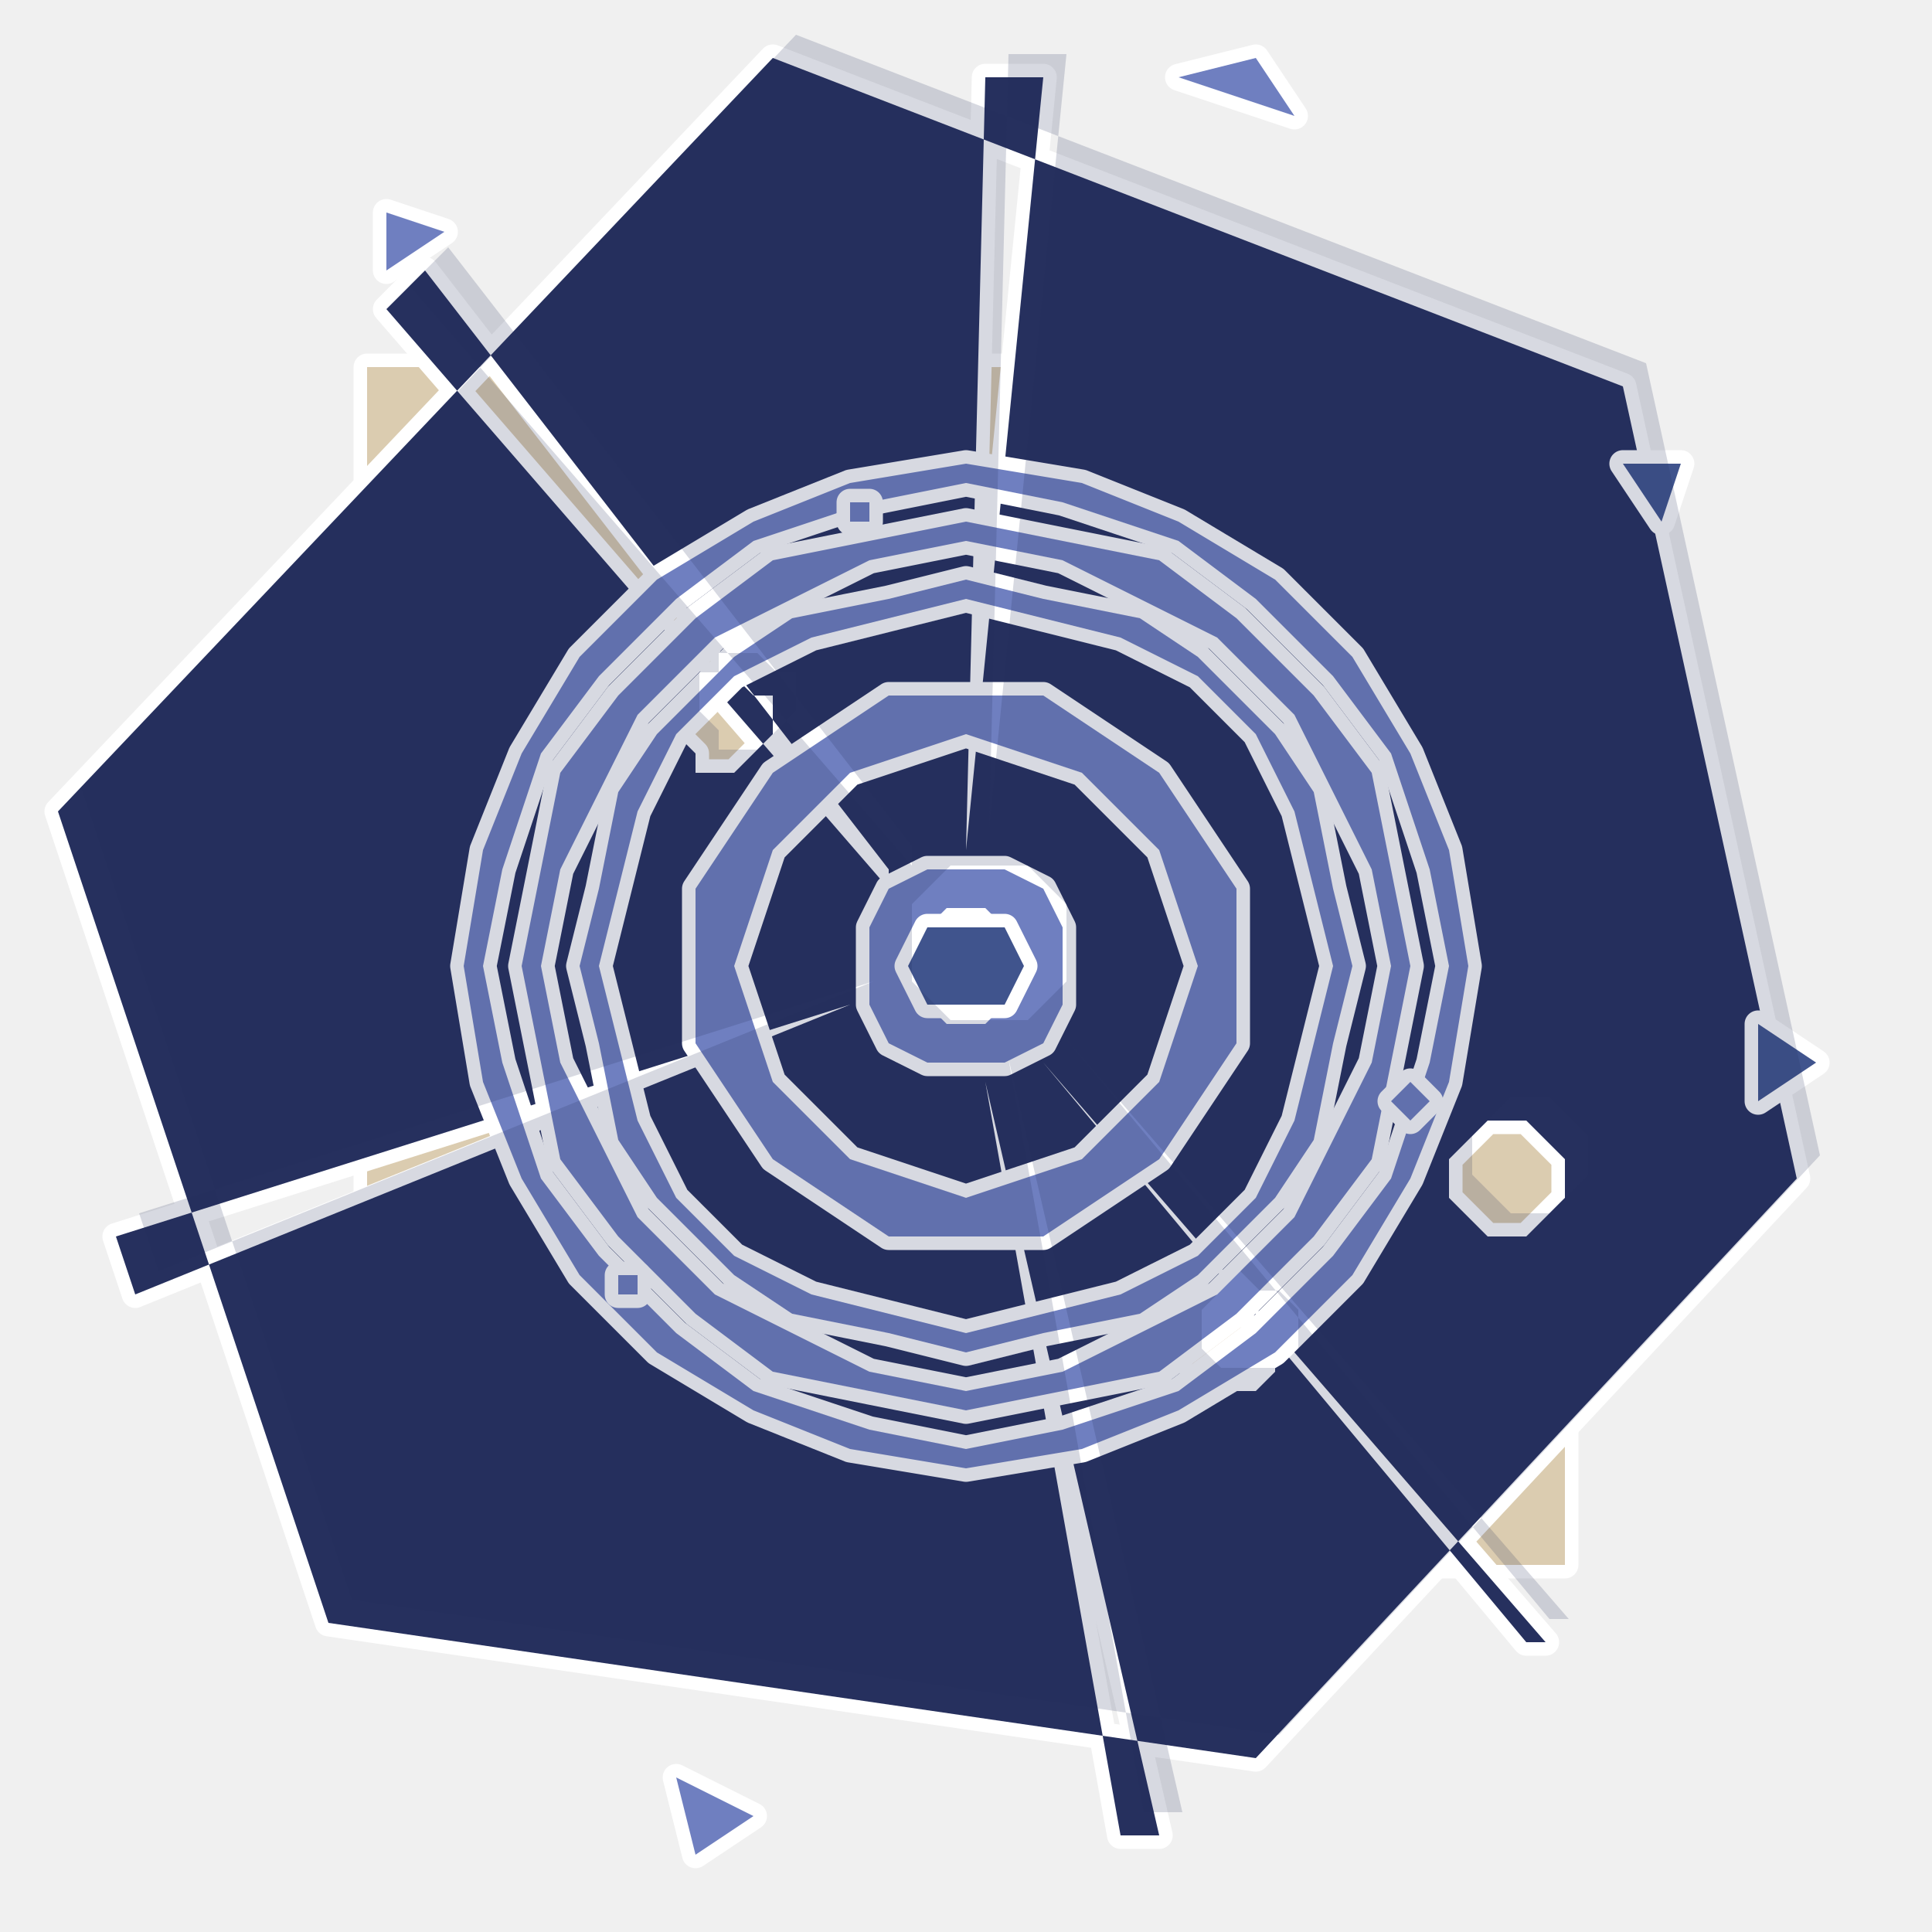
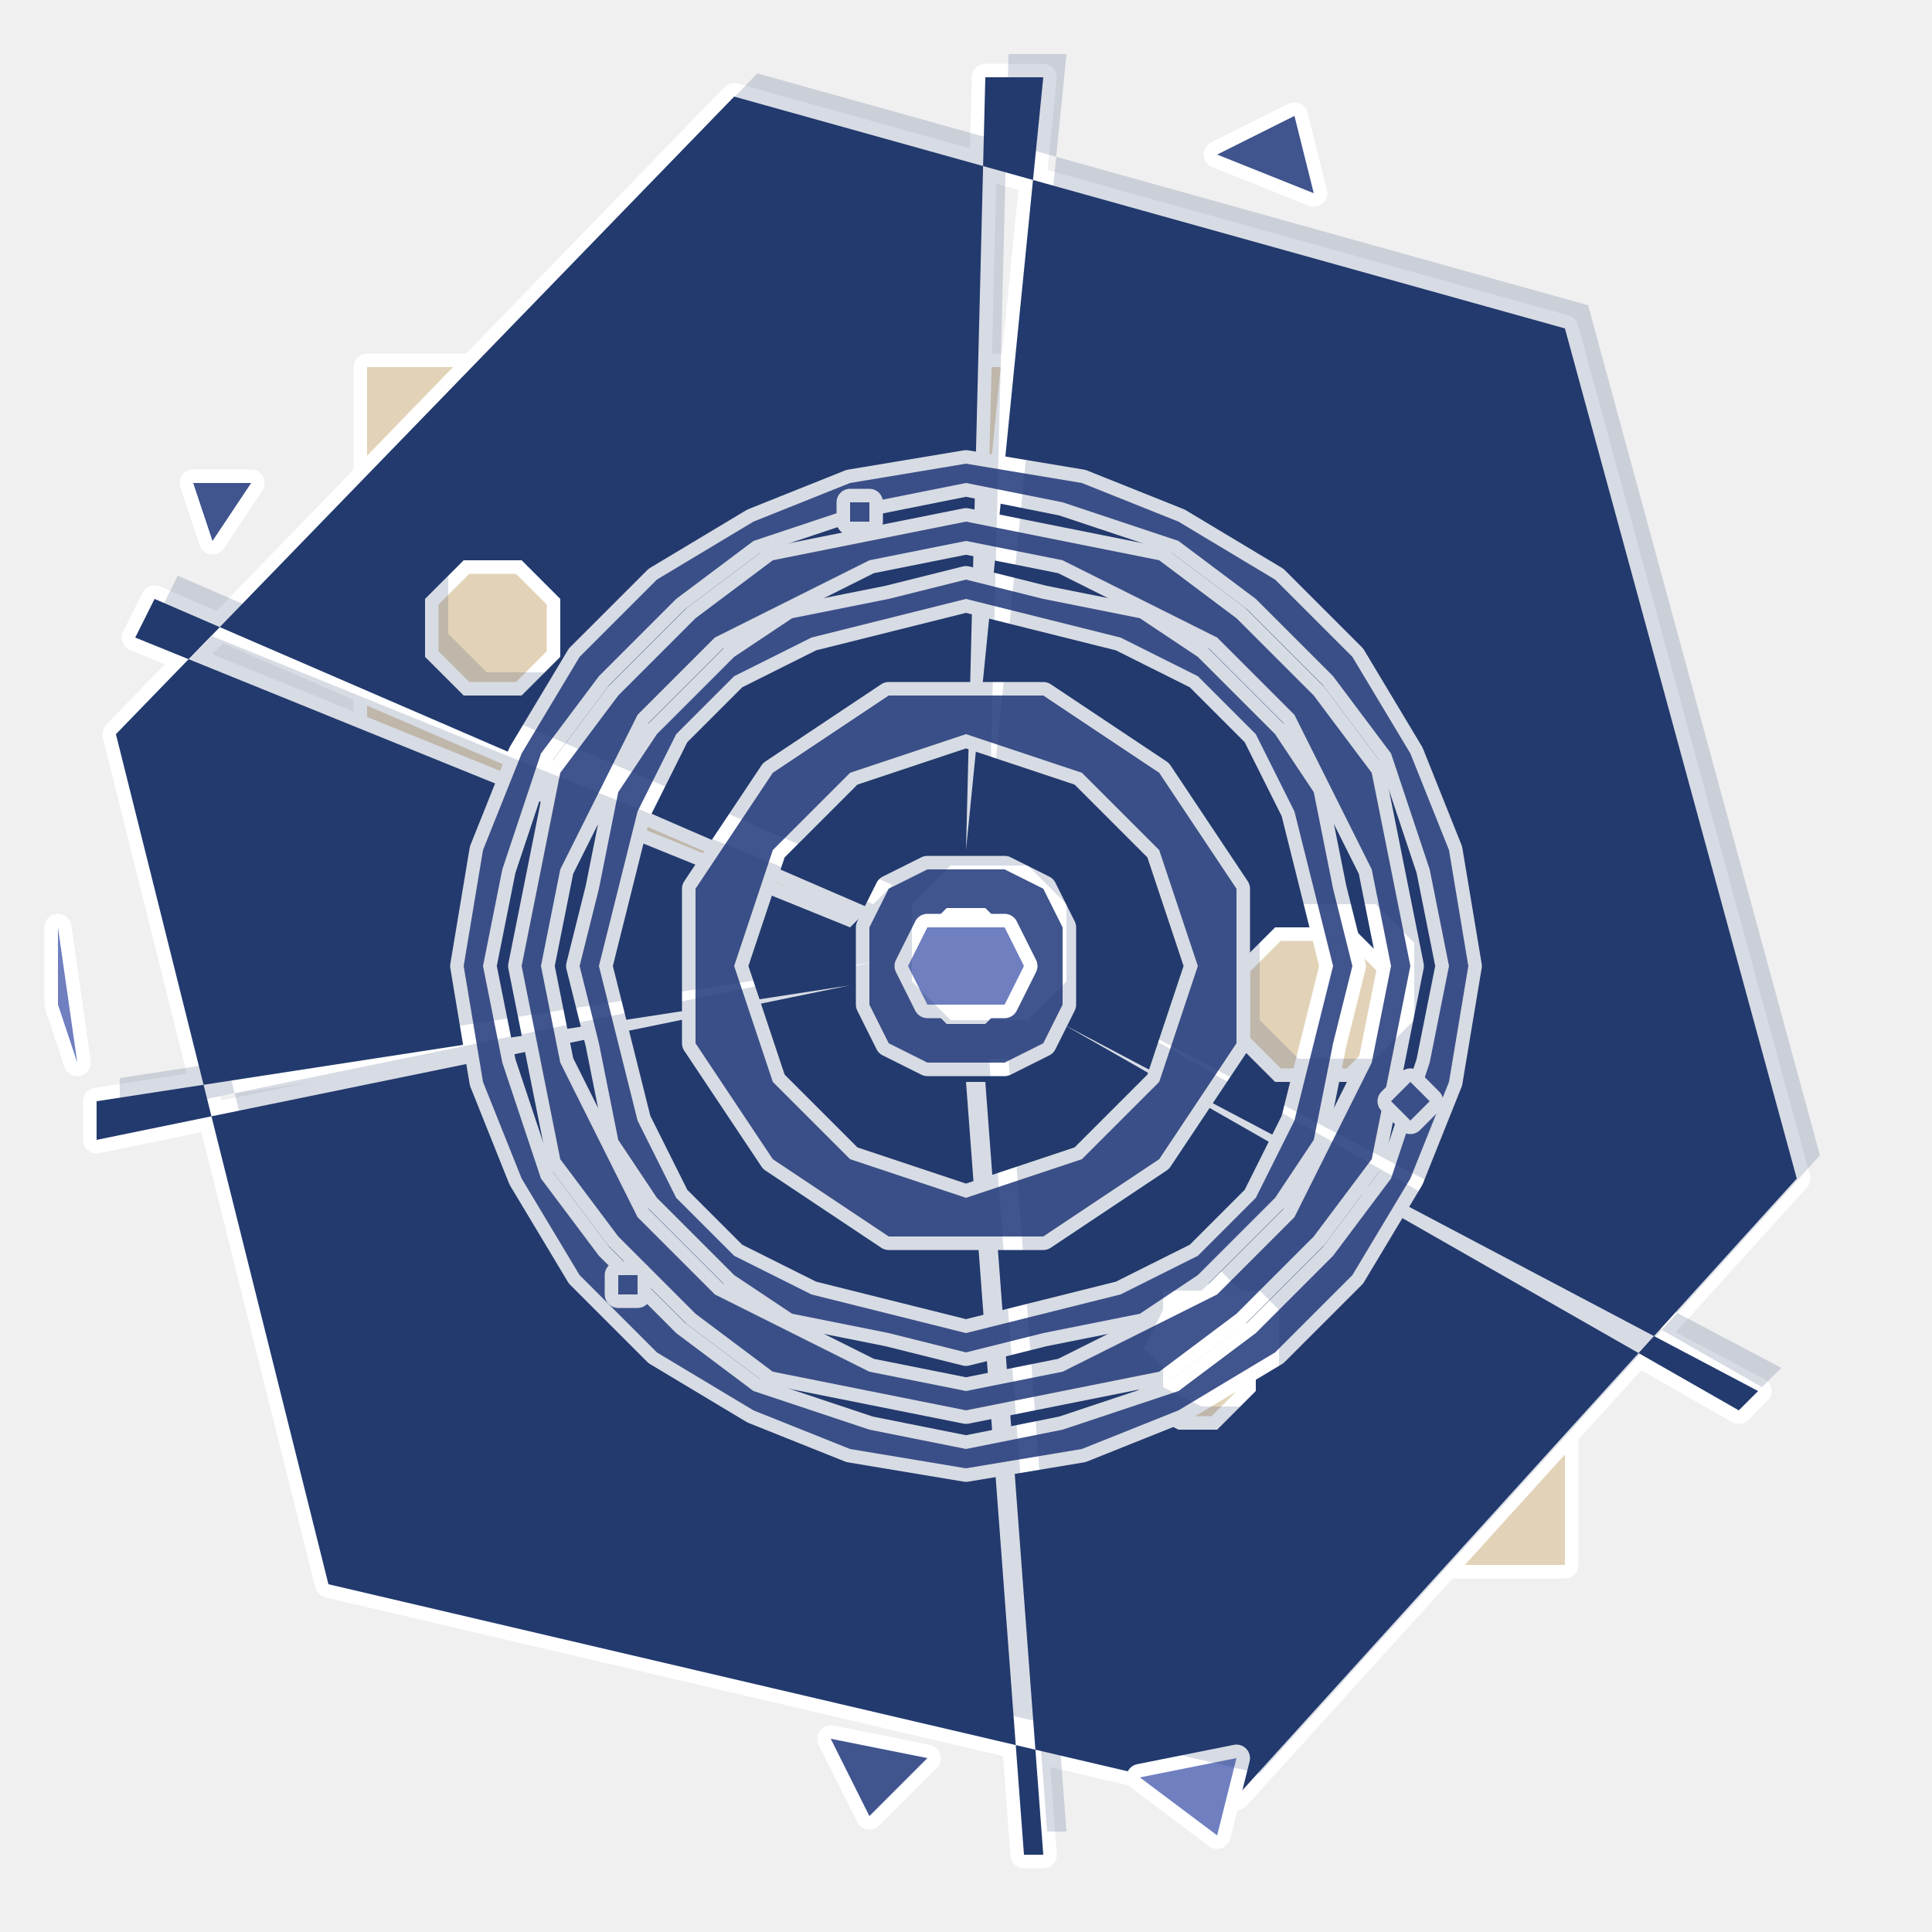
<svg xmlns="http://www.w3.org/2000/svg" viewBox="0 0 100 100" role="img" aria-label="@playform/ets-hook-dsh-replay-suggester - spike-star">
  <style>
		@media (prefers-reduced-motion: no-preference) {
			.ets-hook-dsh-replay-suggester-scene * { transform-box: view-box; transform-origin: 50% 50%; }
- 		.ets-hook-dsh-replay-suggester-counter { animation: ets-hook-dsh-replay-suggester-counter 24s linear -4s infinite; }
+ 		.ets-hook-dsh-replay-suggester-counter { animation: ets-hook-dsh-replay-suggester-counter 28s linear -5s infinite; }
		@keyframes ets-hook-dsh-replay-suggester-counter { to { transform: rotate(-360deg); } }
- 		.ets-hook-dsh-replay-suggester-breathe { animation: ets-hook-dsh-replay-suggester-breathe 6s ease-in-out -4s infinite; }
+ 		.ets-hook-dsh-replay-suggester-breathe { animation: ets-hook-dsh-replay-suggester-breathe 5s ease-in-out -5s infinite; }
		@keyframes ets-hook-dsh-replay-suggester-breathe { 50% { transform: scale(1.06); opacity: 0.85; } }
- 		.ets-hook-dsh-replay-suggester-fire { animation: ets-hook-dsh-replay-suggester-fire 2.6s ease-in-out infinite; }
+ 		.ets-hook-dsh-replay-suggester-fire { animation: ets-hook-dsh-replay-suggester-fire 3.1s ease-in-out infinite; }
		@keyframes ets-hook-dsh-replay-suggester-fire { 0%, 100% { opacity: 0.35; } 50% { opacity: 1; } }
- 		.ets-hook-dsh-replay-suggester-twinkle { animation: ets-hook-dsh-replay-suggester-twinkle 11s ease-in-out -4s infinite; }
+ 		.ets-hook-dsh-replay-suggester-twinkle { animation: ets-hook-dsh-replay-suggester-twinkle 7s ease-in-out -5s infinite; }
		@keyframes ets-hook-dsh-replay-suggester-twinkle { 0%, 100% { transform: scale(0.94); opacity: 0.4; } 50% { transform: scale(1.06); opacity: 1; } }
- 		.ets-hook-dsh-replay-suggester-trace { animation: ets-hook-dsh-replay-suggester-trace 6s ease-in-out -4s infinite; }
+ 		.ets-hook-dsh-replay-suggester-trace { animation: ets-hook-dsh-replay-suggester-trace 5s ease-in-out -5s infinite; }
		@keyframes ets-hook-dsh-replay-suggester-trace { 0%, 100% { transform: translate(0, 0); opacity: 1; } 50% { transform: translate(1.4px, -1.4px); opacity: 0.35; } }
		}
	</style>
  <defs>
    <path id="ets-hook-dsh-replay-suggester-0" d="M81,81 L19,81 L19,19 L81,19 Z" />
-     <path id="ets-hook-dsh-replay-suggester-1" d="M33,78 L33,80 L31,81 L29,80 L29,78 L29,76 L31,76 L33,76 Z" />
-     <path id="ets-hook-dsh-replay-suggester-2" d="M49,16 L48,18 L46,19 L45,18 L44,16 L45,14 L46,14 L48,14 Z" />
-     <path id="ets-hook-dsh-replay-suggester-3" d="M75,75 L74,77 L73,78 L71,77 L70,75 L71,74 L73,73 L74,74 Z" />
-     <path id="ets-hook-dsh-replay-suggester-4" d="M93,61 L65,91 L17,84 L3,42 L40,3 L84,20 Z M54,55 L80,85 L79,85 L54,55 Z M40,37 L40,38 L39,39 L38,40 L37,40 L36,40 L36,39 L35,38 L35,37 L35,36 L36,36 L36,35 L37,35 L38,35 L39,36 L40,36 Z M51,56 L60,95 L58,95 L51,56 Z M44,52 L7,67 L6,64 L44,52 Z M66,70 L66,71 L65,72 L64,72 L63,72 L62,72 L62,72 L61,71 L61,70 L61,69 L62,68 L62,68 L63,67 L64,68 L65,68 L66,69 Z M46,46 L20,16 L22,14 L46,45 Z M50,44 L51,4 L54,4 L50,44 Z M81,61 L81,62 L80,63 L79,64 L78,64 L77,64 L76,63 L75,62 L75,61 L75,60 L76,59 L77,58 L78,58 L79,58 L80,59 L81,60 Z M54,50 L54,52 L53,53 L52,54 L50,54 L48,54 L47,53 L46,52 L46,50 L46,48 L47,47 L48,46 L50,46 L52,46 L53,47 L54,48 Z" />
+     <path id="ets-hook-dsh-replay-suggester-1" d="M82,32 L81,34 L79,35 L77,34 L77,32 L77,31 L79,30 L81,31 Z" />
+     <path id="ets-hook-dsh-replay-suggester-2" d="M86,51 L86,52 L84,53 L82,52 L82,51 L82,49 L84,48 L86,49 Z" />
+     <path id="ets-hook-dsh-replay-suggester-3" d="M26,71 L25,73 L24,74 L22,73 L21,71 L22,70 L24,69 L25,70 Z" />
+     <path id="ets-hook-dsh-replay-suggester-4" d="M93,61 L64,93 L17,82 L6,38 L38,5 L81,17 Z M55,53 L91,72 L90,73 L55,53 Z M72,52 L72,54 L71,55 L70,56 L68,56 L66,56 L65,55 L64,54 L64,52 L64,50 L65,49 L66,48 L68,48 L70,48 L71,49 L72,50 Z M51,56 L54,96 L53,96 L50,56 Z M44,51 L5,59 L5,57 L44,51 Z M65,71 L65,72 L64,73 L63,74 L62,74 L61,74 L59,73 L59,72 L58,71 L59,69 L59,68 L61,68 L62,67 L63,68 L64,68 L65,69 Z M44,48 L7,33 L8,31 L45,47 Z M50,44 L51,4 L54,4 L50,44 Z M29,33 L29,34 L28,35 L27,36 L26,36 L24,36 L23,35 L22,34 L22,33 L22,31 L23,30 L24,29 L26,29 L27,29 L28,30 L29,31 Z M54,50 L54,52 L53,53 L52,54 L50,54 L48,54 L47,53 L46,52 L46,50 L46,48 L47,47 L48,46 L50,46 L52,46 L53,47 L54,48 Z" />
    <path id="ets-hook-dsh-replay-suggester-5" d="M64,50 L64,54 L62,57 L60,60 L57,62 L54,64 L50,64 L46,64 L43,62 L40,60 L38,57 L36,54 L36,50 L36,46 L38,43 L40,40 L43,38 L46,36 L50,36 L54,36 L57,38 L60,40 L62,43 L64,46 Z M62,50 L61,53 L60,56 L58,58 L56,60 L53,61 L50,62 L47,61 L44,60 L42,58 L40,56 L39,53 L38,50 L39,47 L40,44 L42,42 L44,40 L47,39 L50,38 L53,39 L56,40 L58,42 L60,44 L61,47 Z" />
    <path id="ets-hook-dsh-replay-suggester-6" d="M55,50 L55,52 L54,54 L52,55 L50,55 L48,55 L46,54 L45,52 L45,50 L45,48 L46,46 L48,45 L50,45 L52,45 L54,46 L55,48 Z M53,50 L53,51 L52,52 L51,53 L50,53 L49,53 L48,52 L47,51 L47,50 L47,49 L48,48 L49,47 L50,47 L51,47 L52,48 L53,49 Z" />
    <path id="ets-hook-dsh-replay-suggester-7" d="M70,50 L69,54 L68,59 L66,62 L62,66 L59,68 L54,69 L50,70 L46,69 L41,68 L38,66 L34,62 L32,59 L31,54 L30,50 L31,46 L32,41 L34,38 L38,34 L41,32 L46,31 L50,30 L54,31 L59,32 L62,34 L66,38 L68,41 L69,46 Z M69,50 L68,54 L67,58 L65,62 L62,65 L58,67 L54,68 L50,69 L46,68 L42,67 L38,65 L35,62 L33,58 L32,54 L31,50 L32,46 L33,42 L35,38 L38,35 L42,33 L46,32 L50,31 L54,32 L58,33 L62,35 L65,38 L67,42 L68,46 Z" />
    <path id="ets-hook-dsh-replay-suggester-8" d="M73,50 L72,55 L71,60 L68,64 L64,68 L60,71 L55,72 L50,73 L45,72 L40,71 L36,68 L32,64 L29,60 L28,55 L27,50 L28,45 L29,40 L32,36 L36,32 L40,29 L45,28 L50,27 L55,28 L60,29 L64,32 L68,36 L71,40 L72,45 Z M72,50 L71,55 L69,59 L67,63 L63,67 L59,69 L55,71 L50,72 L45,71 L41,69 L37,67 L33,63 L31,59 L29,55 L28,50 L29,45 L31,41 L33,37 L37,33 L41,31 L45,29 L50,28 L55,29 L59,31 L63,33 L67,37 L69,41 L71,45 Z" />
    <path id="ets-hook-dsh-replay-suggester-9" d="M76,50 L75,56 L73,61 L70,66 L66,70 L61,73 L56,75 L50,76 L44,75 L39,73 L34,70 L30,66 L27,61 L25,56 L24,50 L25,44 L27,39 L30,34 L34,30 L39,27 L44,25 L50,24 L56,25 L61,27 L66,30 L70,34 L73,39 L75,44 Z M75,50 L74,55 L72,61 L69,65 L65,69 L61,72 L55,74 L50,75 L45,74 L39,72 L35,69 L31,65 L28,61 L26,55 L25,50 L26,45 L28,39 L31,35 L35,31 L39,28 L45,26 L50,25 L55,26 L61,28 L65,31 L69,35 L72,39 L74,45 Z" />
    <path id="ets-hook-dsh-replay-suggester-10" d="M74,57 L73,58 L73,58 L72,57 L73,56 L73,56 Z" />
    <path id="ets-hook-dsh-replay-suggester-11" d="M33,66 L33,67 L32,67 L32,66 L32,66 L33,66 Z" />
    <path id="ets-hook-dsh-replay-suggester-12" d="M45,27 L45,27 L44,27 L44,27 L44,26 L45,26 Z" />
-     <path id="ets-hook-dsh-replay-suggester-13" d="M61,4 L65,3 L67,6 Z" />
-     <path id="ets-hook-dsh-replay-suggester-14" d="M84,24 L87,24 L86,27 Z" />
-     <path id="ets-hook-dsh-replay-suggester-15" d="M39,94 L36,96 L35,92 Z" />
-     <path id="ets-hook-dsh-replay-suggester-16" d="M91,53 L94,55 L91,57 Z" />
-     <path id="ets-hook-dsh-replay-suggester-17" d="M20,14 L20,11 L23,12 Z" />
+     <path id="ets-hook-dsh-replay-suggester-13" d="M63,8 L67,6 L68,10 Z" />
+     <path id="ets-hook-dsh-replay-suggester-14" d="M4,55 L3,52 L3,48 Z" />
+     <path id="ets-hook-dsh-replay-suggester-15" d="M48,91 L45,94 L43,90 Z" />
+     <path id="ets-hook-dsh-replay-suggester-16" d="M64,91 L63,95 L59,92 Z" />
+     <path id="ets-hook-dsh-replay-suggester-17" d="M11,28 L10,25 L13,25 Z" />
    <path id="ets-hook-dsh-replay-suggester-18" d="M53,50 L52,52 L51,52 L49,52 L48,52 L47,50 L48,48 L49,48 L51,48 L52,48 Z" />
  </defs>
  <g class="ets-hook-dsh-replay-suggester-scene">
-     <g fill="#DBCCB0" fill-opacity="1" fill-rule="evenodd" stroke="#ffffff" stroke-width="1.4" stroke-linejoin="round" paint-order="stroke fill">
+     <g fill="#E2D3B8" fill-opacity="1" fill-rule="evenodd" stroke="#ffffff" stroke-width="1.4" stroke-linejoin="round" paint-order="stroke fill">
      <use class="ets-hook-dsh-replay-suggester-breathe" href="#ets-hook-dsh-replay-suggester-0" />
    </g>
-     <g fill="#6F7FC0" fill-opacity="1" fill-rule="evenodd" stroke="#ffffff" stroke-width="1.4" stroke-linejoin="round" paint-order="stroke fill">
-       <use class="ets-hook-dsh-replay-suggester-fire" style="animation-delay:-4.00s" href="#ets-hook-dsh-replay-suggester-1" />
-       <use class="ets-hook-dsh-replay-suggester-fire" style="animation-delay:-4.18s" href="#ets-hook-dsh-replay-suggester-2" />
-       <use class="ets-hook-dsh-replay-suggester-fire" style="animation-delay:-4.36s" href="#ets-hook-dsh-replay-suggester-3" />
+     <g fill="#40548D" fill-opacity="1" fill-rule="evenodd" stroke="#ffffff" stroke-width="1.4" stroke-linejoin="round" paint-order="stroke fill">
+       <use class="ets-hook-dsh-replay-suggester-fire" style="animation-delay:-5.00s" href="#ets-hook-dsh-replay-suggester-1" />
+       <use class="ets-hook-dsh-replay-suggester-fire" style="animation-delay:-5.18s" href="#ets-hook-dsh-replay-suggester-2" />
+       <use class="ets-hook-dsh-replay-suggester-fire" style="animation-delay:-5.36s" href="#ets-hook-dsh-replay-suggester-3" />
    </g>
-     <g fill="#26305E" fill-opacity="1" fill-rule="evenodd" stroke="#ffffff" stroke-width="1.4" stroke-linejoin="round" paint-order="stroke fill">
+     <g fill="#223A6E" fill-opacity="1" fill-rule="evenodd" stroke="#ffffff" stroke-width="1.4" stroke-linejoin="round" paint-order="stroke fill">
      <use href="#ets-hook-dsh-replay-suggester-4" />
    </g>
-     <g fill="#6F7FC0" fill-opacity="1" fill-rule="evenodd" stroke="#ffffff" stroke-width="1.4" stroke-linejoin="round" paint-order="stroke fill">
+     <g fill="#40548D" fill-opacity="1" fill-rule="evenodd" stroke="#ffffff" stroke-width="1.4" stroke-linejoin="round" paint-order="stroke fill">
      <use class="ets-hook-dsh-replay-suggester-breathe" href="#ets-hook-dsh-replay-suggester-5" />
      <use class="ets-hook-dsh-replay-suggester-breathe" href="#ets-hook-dsh-replay-suggester-6" />
      <use class="ets-hook-dsh-replay-suggester-breathe" href="#ets-hook-dsh-replay-suggester-7" />
      <use class="ets-hook-dsh-replay-suggester-breathe" href="#ets-hook-dsh-replay-suggester-8" />
      <use class="ets-hook-dsh-replay-suggester-breathe" href="#ets-hook-dsh-replay-suggester-9" />
      <use class="ets-hook-dsh-replay-suggester-counter" href="#ets-hook-dsh-replay-suggester-10" />
      <use class="ets-hook-dsh-replay-suggester-counter" href="#ets-hook-dsh-replay-suggester-11" />
      <use class="ets-hook-dsh-replay-suggester-counter" href="#ets-hook-dsh-replay-suggester-12" />
      <use class="ets-hook-dsh-replay-suggester-twinkle" href="#ets-hook-dsh-replay-suggester-13" />
    </g>
-     <g fill="#40548D" fill-opacity="1" fill-rule="evenodd" stroke="#ffffff" stroke-width="1.4" stroke-linejoin="round" paint-order="stroke fill">
+     <g fill="#6F7FC0" fill-opacity="1" fill-rule="evenodd" stroke="#ffffff" stroke-width="1.4" stroke-linejoin="round" paint-order="stroke fill">
      <use class="ets-hook-dsh-replay-suggester-twinkle" href="#ets-hook-dsh-replay-suggester-14" />
    </g>
-     <g fill="#6F7FC0" fill-opacity="1" fill-rule="evenodd" stroke="#ffffff" stroke-width="1.4" stroke-linejoin="round" paint-order="stroke fill">
+     <g fill="#40548D" fill-opacity="1" fill-rule="evenodd" stroke="#ffffff" stroke-width="1.4" stroke-linejoin="round" paint-order="stroke fill">
      <use class="ets-hook-dsh-replay-suggester-twinkle" href="#ets-hook-dsh-replay-suggester-15" />
    </g>
-     <g fill="#40548D" fill-opacity="1" fill-rule="evenodd" stroke="#ffffff" stroke-width="1.4" stroke-linejoin="round" paint-order="stroke fill">
+     <g fill="#6F7FC0" fill-opacity="1" fill-rule="evenodd" stroke="#ffffff" stroke-width="1.4" stroke-linejoin="round" paint-order="stroke fill">
      <use class="ets-hook-dsh-replay-suggester-twinkle" href="#ets-hook-dsh-replay-suggester-16" />
    </g>
-     <g fill="#6F7FC0" fill-opacity="1" fill-rule="evenodd" stroke="#ffffff" stroke-width="1.4" stroke-linejoin="round" paint-order="stroke fill">
+     <g fill="#40548D" fill-opacity="1" fill-rule="evenodd" stroke="#ffffff" stroke-width="1.4" stroke-linejoin="round" paint-order="stroke fill">
      <use class="ets-hook-dsh-replay-suggester-twinkle" href="#ets-hook-dsh-replay-suggester-17" />
    </g>
-     <g fill="#40548D" fill-opacity="1" fill-rule="evenodd" stroke="#ffffff" stroke-width="1.4" stroke-linejoin="round" paint-order="stroke fill">
+     <g fill="#6F7FC0" fill-opacity="1" fill-rule="evenodd" stroke="#ffffff" stroke-width="1.4" stroke-linejoin="round" paint-order="stroke fill">
      <use class="ets-hook-dsh-replay-suggester-breathe" href="#ets-hook-dsh-replay-suggester-18" />
    </g>
-     <g class="ets-hook-dsh-replay-suggester-trace" fill="#26305E" fill-opacity="0.18" fill-rule="evenodd" stroke="none">
+     <g class="ets-hook-dsh-replay-suggester-trace" fill="#223A6E" fill-opacity="0.18" fill-rule="evenodd" stroke="none">
      <g transform="translate(1.2,-1.2)">
        <use href="#ets-hook-dsh-replay-suggester-4" />
      </g>
    </g>
  </g>
</svg>
